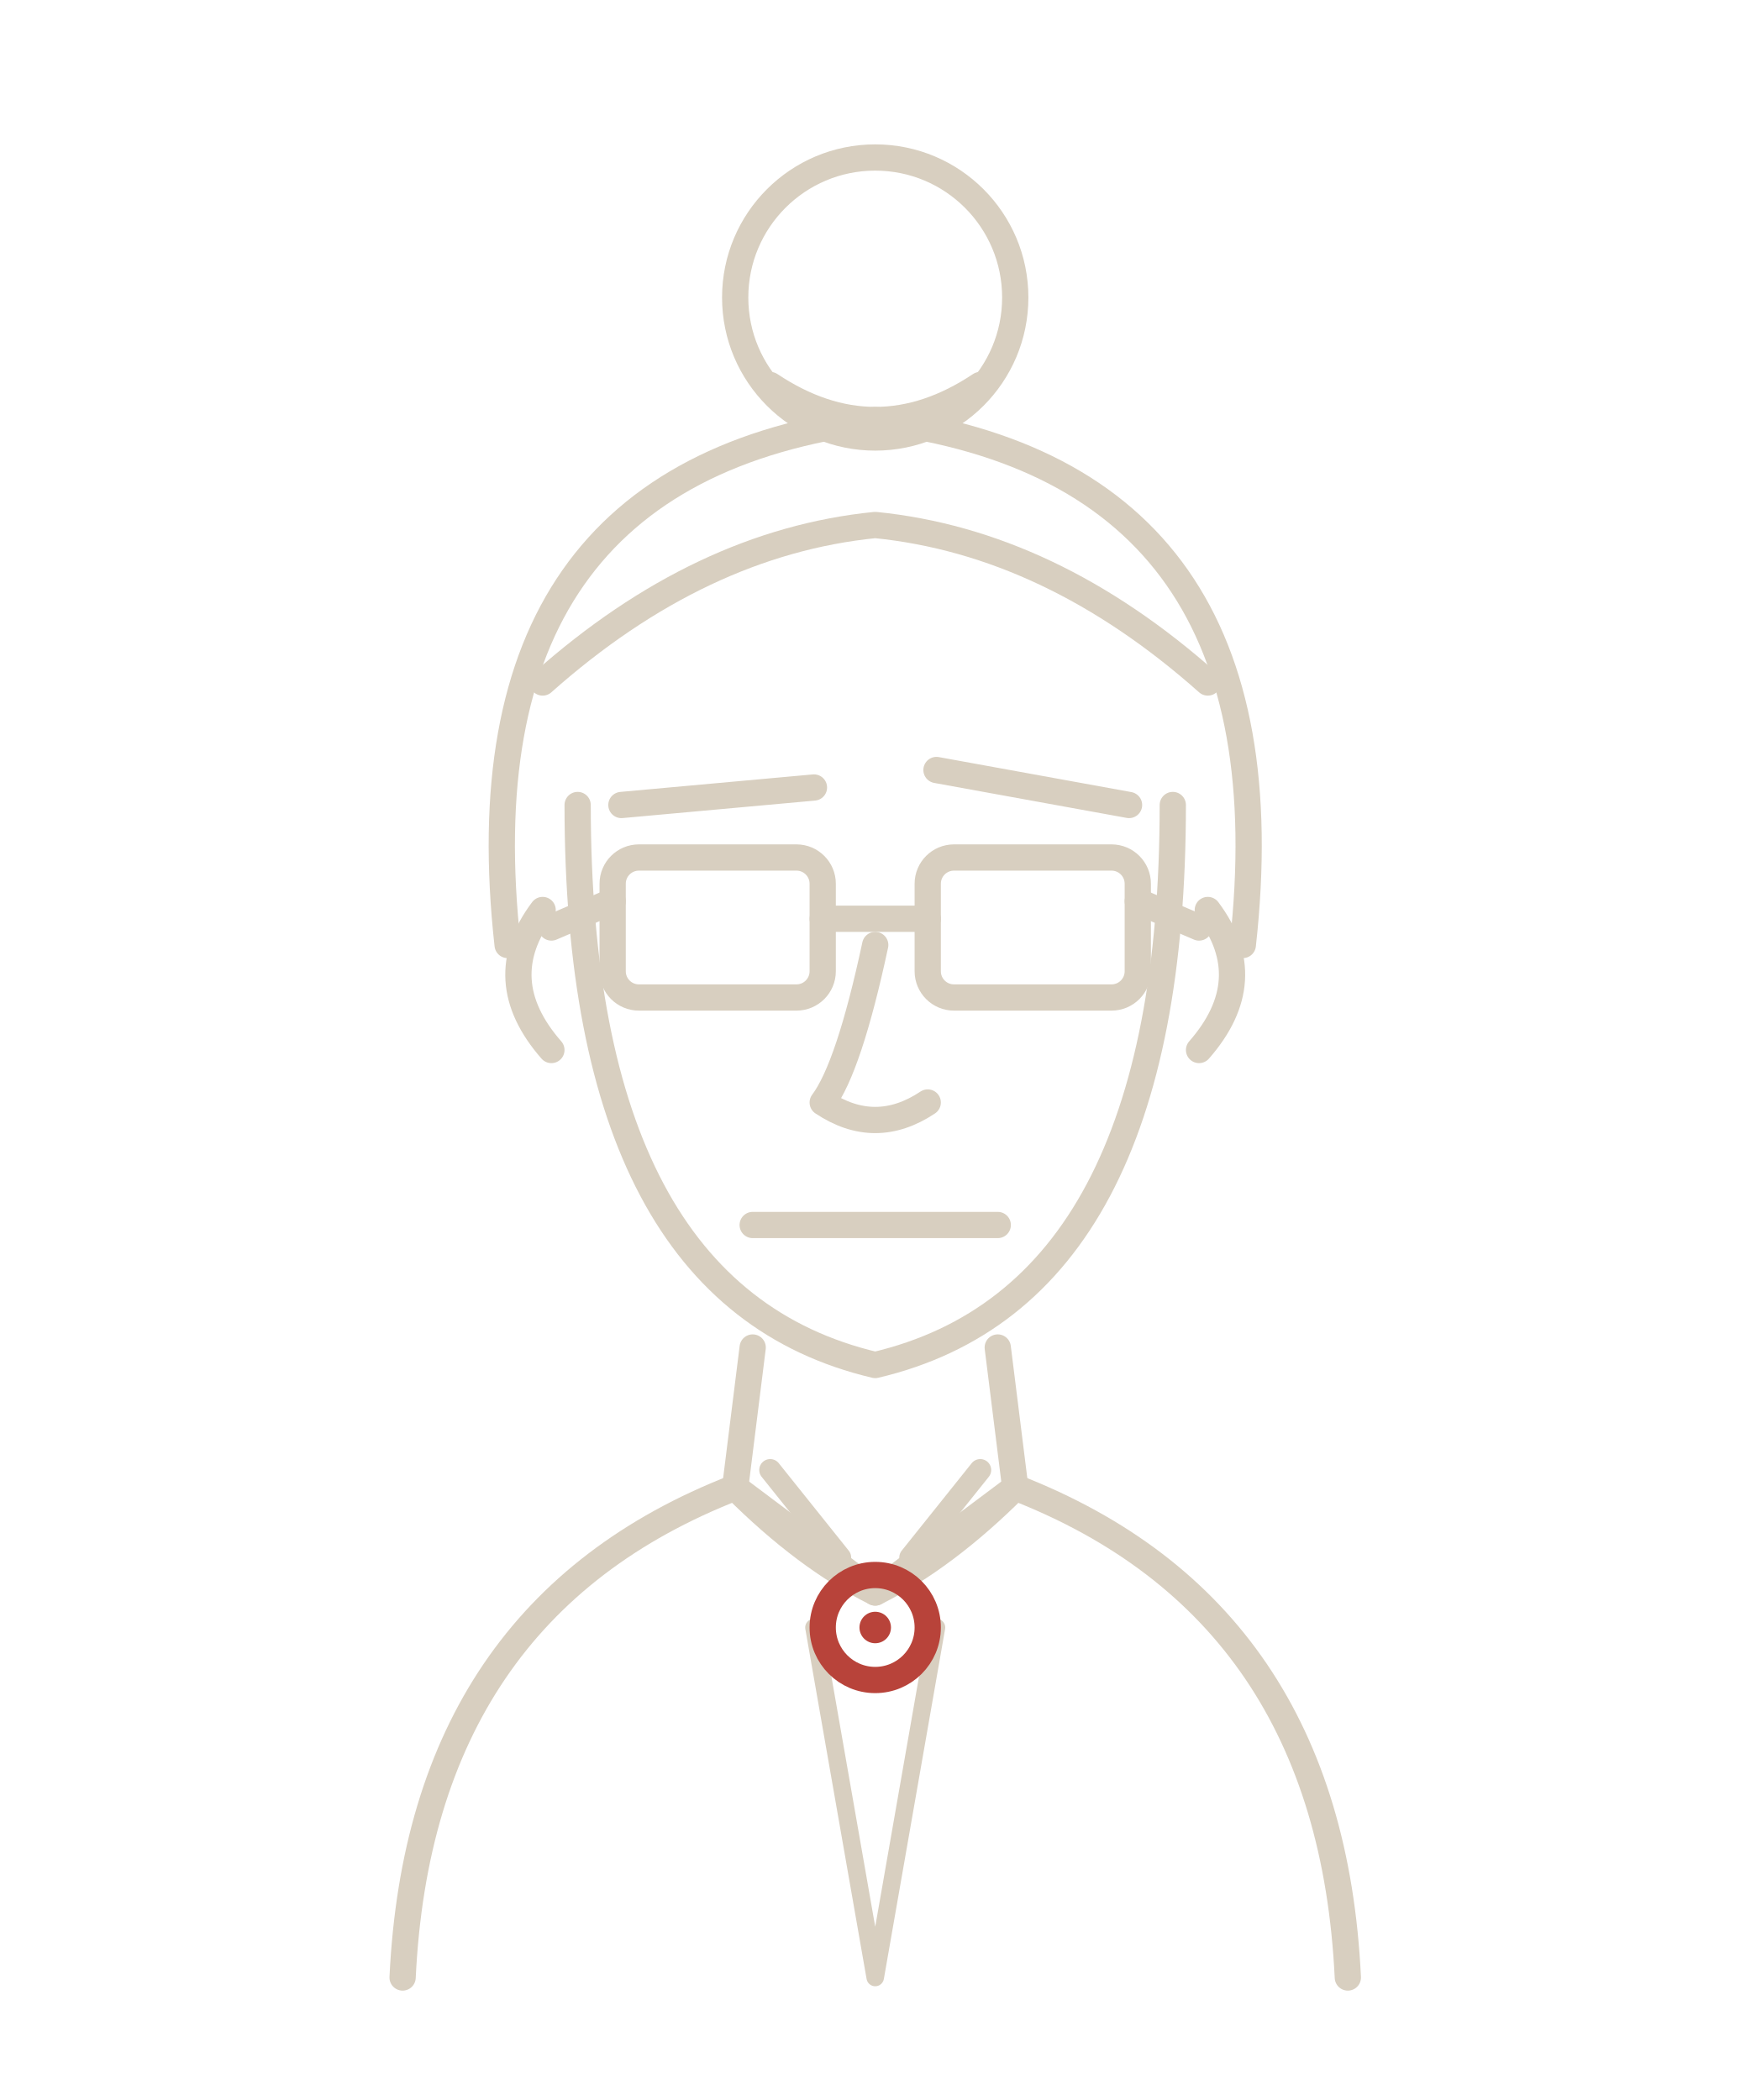
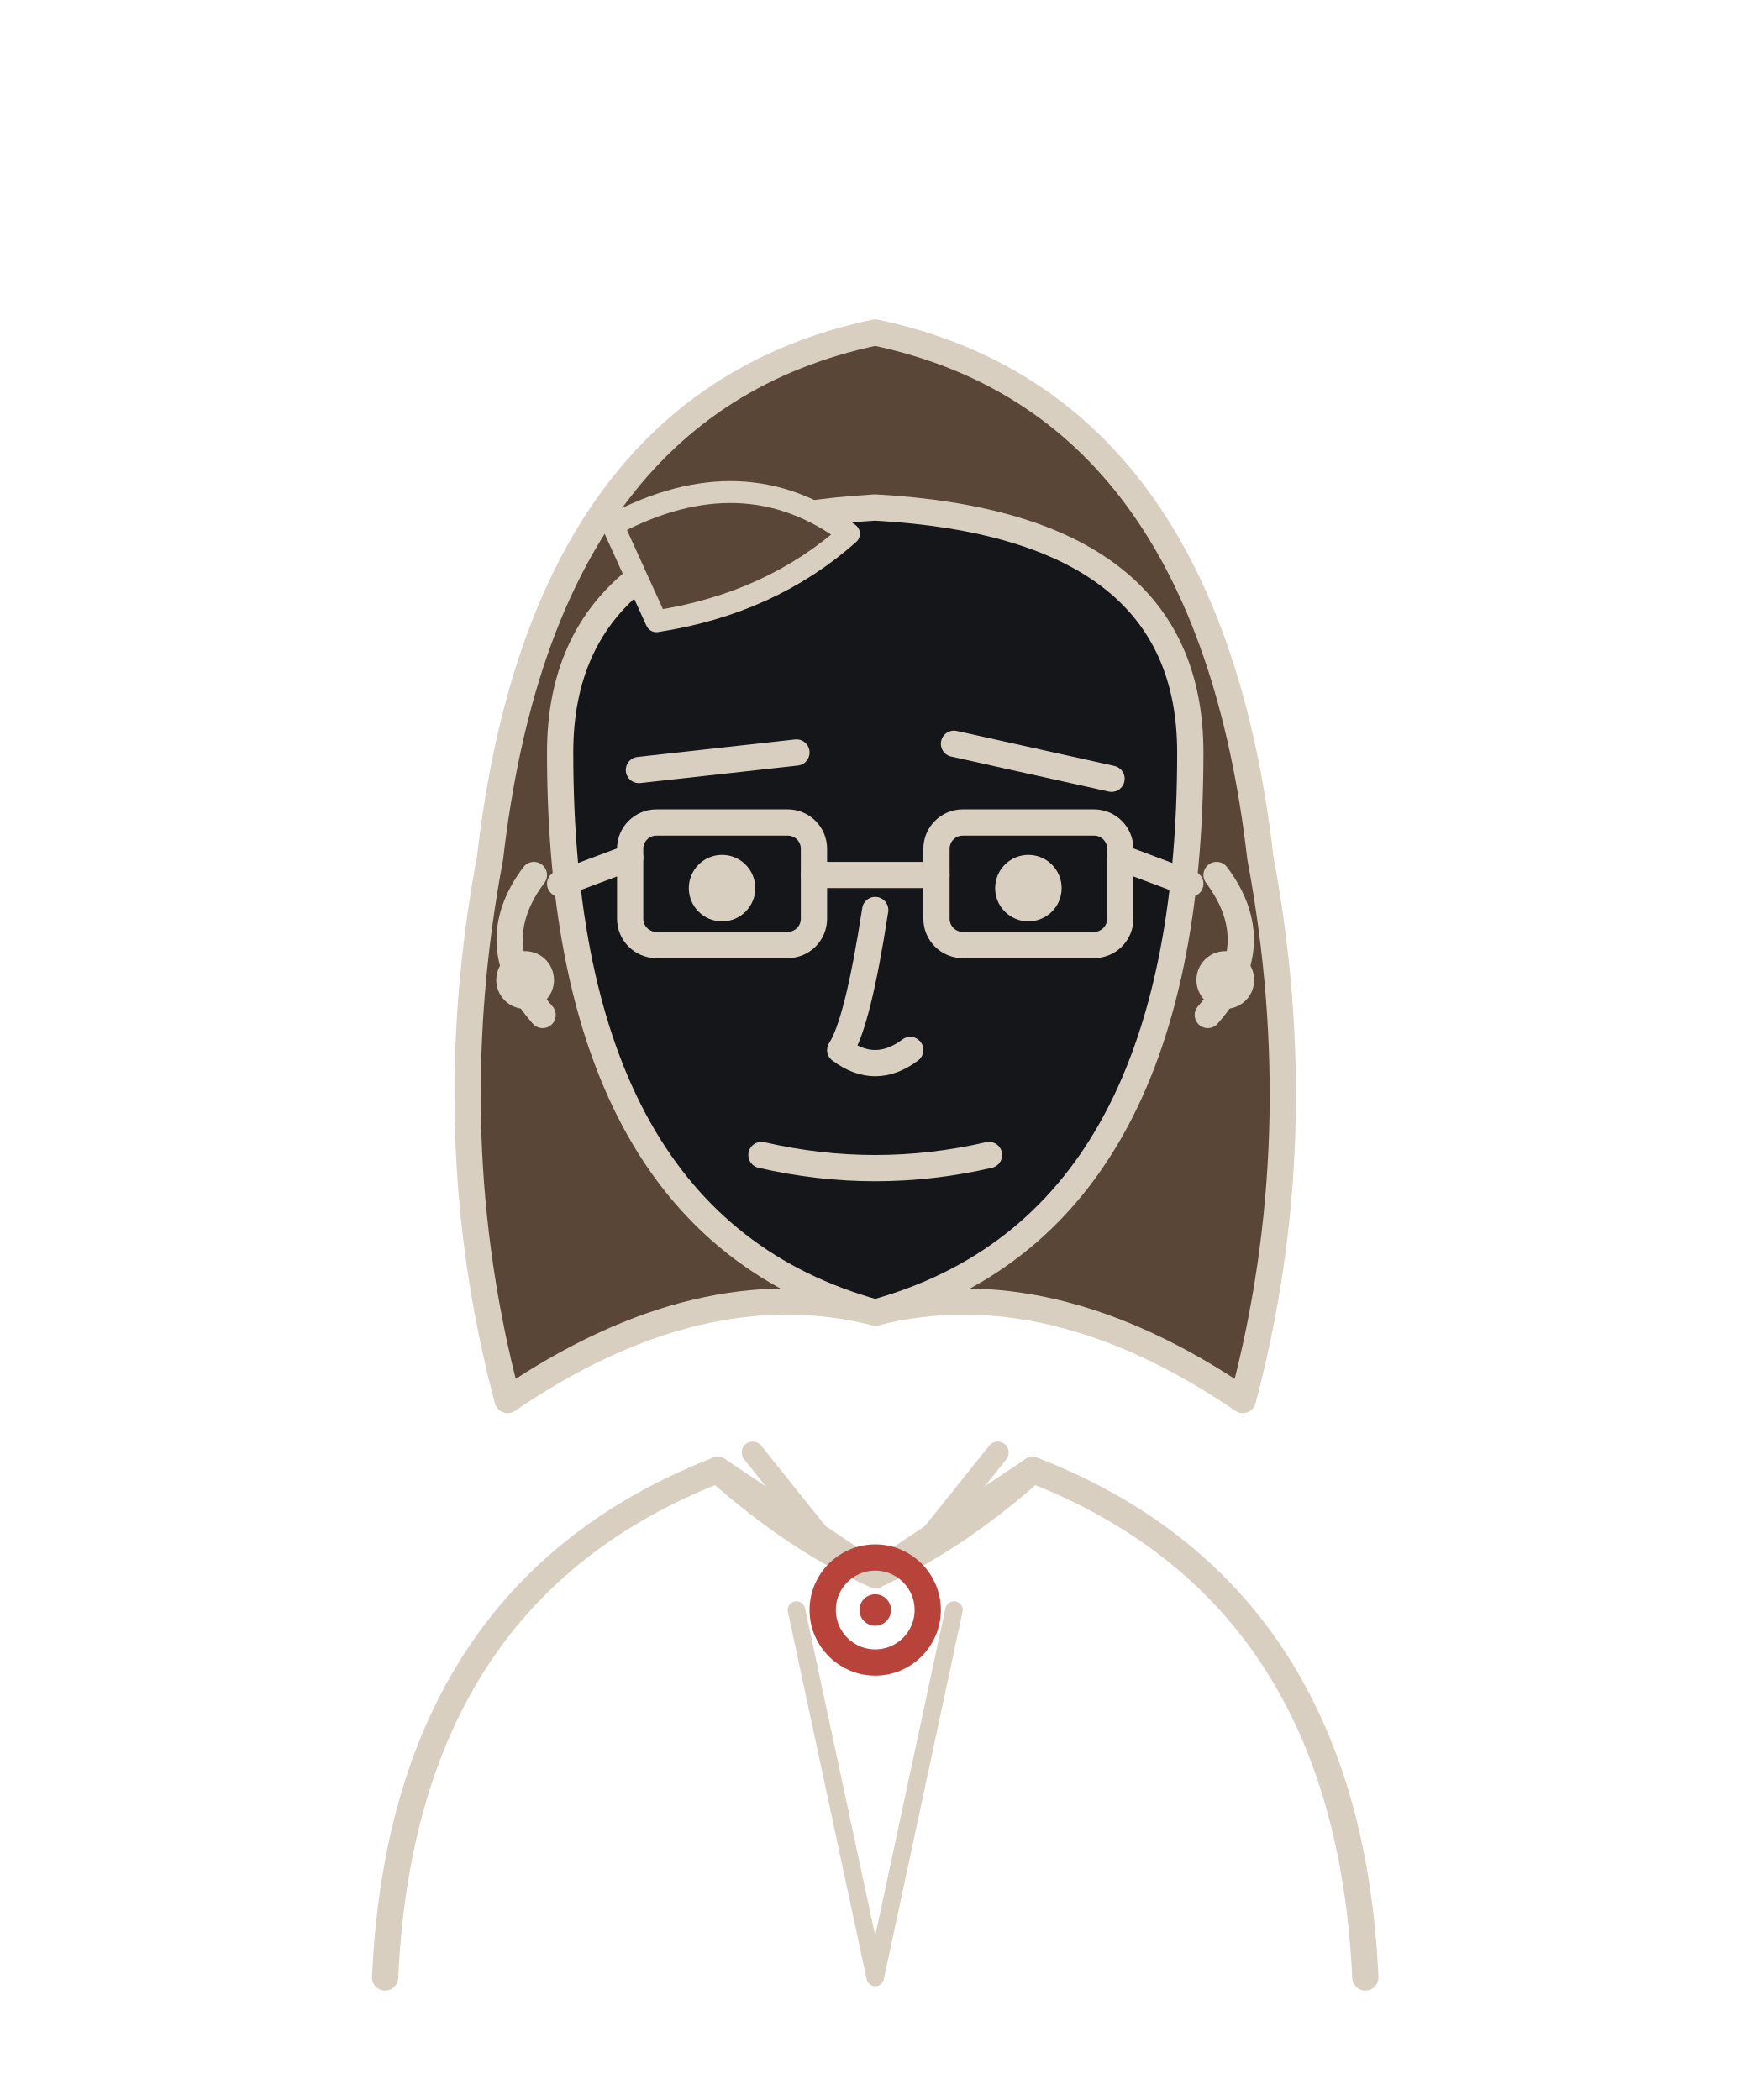
<svg xmlns="http://www.w3.org/2000/svg" viewBox="0 0 200 240" role="img" aria-label="Frau Dr. Richter">
+   <path d="M58 160 Q50 130 56 98 Q62 46 100 38 Q138 46 144 98 Q150 130 142 160 Q120 145 100 150 Q80 145 58 160 Z" fill="#5a4636" stroke="#d8cfc0" stroke-width="3" stroke-linejoin="round" />
+   <path d="M64 86 Q64 60 100 58 Q136 60 136 86 Q136 140 100 150 Q64 140 64 86 Z" fill="#14161a" stroke="#d8cfc0" stroke-width="3" stroke-linejoin="round" />
+   <path d="M70 60 Q85 52 97 61 Q88 69 75 71 Z" fill="#5a4636" stroke="#d8cfc0" stroke-width="2.5" stroke-linejoin="round" />
  <g fill="none" stroke="#d8cfc0" stroke-width="3" stroke-linecap="round" stroke-linejoin="round">
-     <circle cx="100" cy="34" r="16" />
-     <path d="M88 44 Q100 52 112 44" />
-     <path d="M58 108 Q52 54 100 48 Q148 54 142 108" />
-     <path d="M62 78 Q80 62 100 60 Q120 62 138 78" />
-     <path d="M66 92 Q66 148 100 156 Q134 148 134 92" />
-     <path d="M62 104 Q56 112 63 120" />
-     <path d="M138 104 Q144 112 137 120" />
-     <rect x="70" y="98" width="24" height="16" rx="3" />
-     <rect x="106" y="98" width="24" height="16" rx="3" />
-     <path d="M94 105 L106 105" />
-     <path d="M70 103 L63 106 M130 103 L137 106" />
-     <path d="M71 92 L93 90" />
-     <path d="M107 88 L129 92" />
-     <path d="M100 108 Q97 122 94 126 Q100 130 106 126" />
-     <path d="M86 140 L114 140" />
-     <path d="M86 154 L84 170 M114 154 L116 170" />
-     <path d="M46 226 Q48 184 84 170 L100 182 L116 170 Q152 184 154 226" />
-     <path d="M84 170 Q92 178 100 182 Q108 178 116 170" />
-     <path d="M93 186 L100 226 M107 186 L100 226" stroke-width="2" />
-     <path d="M88 168 L96 178 M112 168 L104 178" stroke-width="2.5" />
+     <path d="M61 100 Q55 108 62 116" />
+     <path d="M139 100 Q145 108 138 116" />
+     <circle cx="60" cy="112" r="1.8" fill="#d8cfc0" />
+     <circle cx="140" cy="112" r="1.8" fill="#d8cfc0" />
+     <rect x="72" y="94" width="21" height="14" rx="3" />
+     <rect x="107" y="94" width="21" height="14" rx="3" />
+     <path d="M93 100 L107 100" />
+     <path d="M72 98 L64 101 M128 98 L136 101" />
+     <circle cx="82.5" cy="101.5" r="2.3" fill="#d8cfc0" />
+     <circle cx="117.5" cy="101.5" r="2.3" fill="#d8cfc0" />
+     <path d="M73 88 L91 86" />
+     <path d="M109 85 L127 89" />
+     <path d="M100 104 Q98 117 96 120 Q100 123 104 120" />
+     <path d="M87 132 Q100 135 113 132" />
+     <path d="M44 226 Q46 182 82 168 L100 180 L118 168 Q154 182 156 226" />
+     <path d="M82 168 Q91 176 100 180 Q109 176 118 168" />
+     <path d="M91 184 L100 226 M109 184 L100 226" stroke-width="2" />
+     <path d="M86 166 L94 176 M114 166 L106 176" stroke-width="2.5" />
  </g>
-   <circle cx="100" cy="186" r="6" fill="none" stroke="#b8433a" stroke-width="3" />
-   <circle cx="100" cy="186" r="1.8" fill="#b8433a" />
+   <circle cx="100" cy="184" r="6" fill="none" stroke="#b8433a" stroke-width="3" />
+   <circle cx="100" cy="184" r="1.8" fill="#b8433a" />
</svg>
